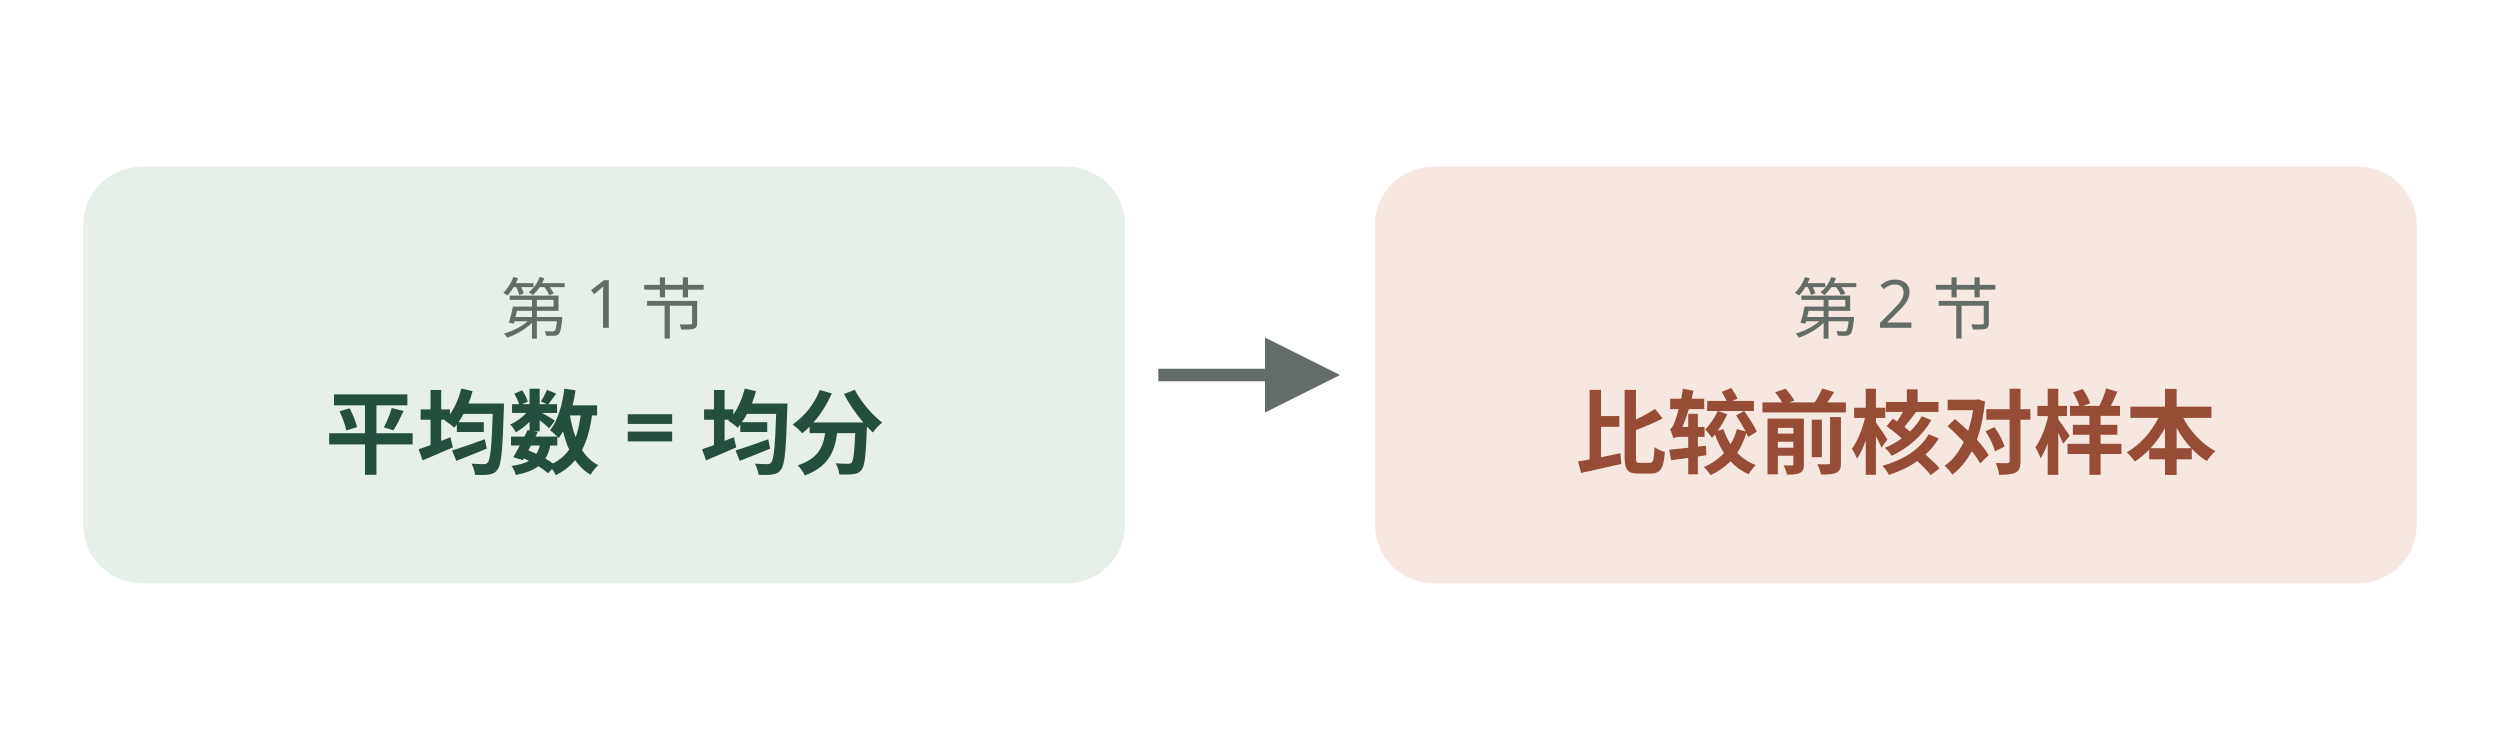
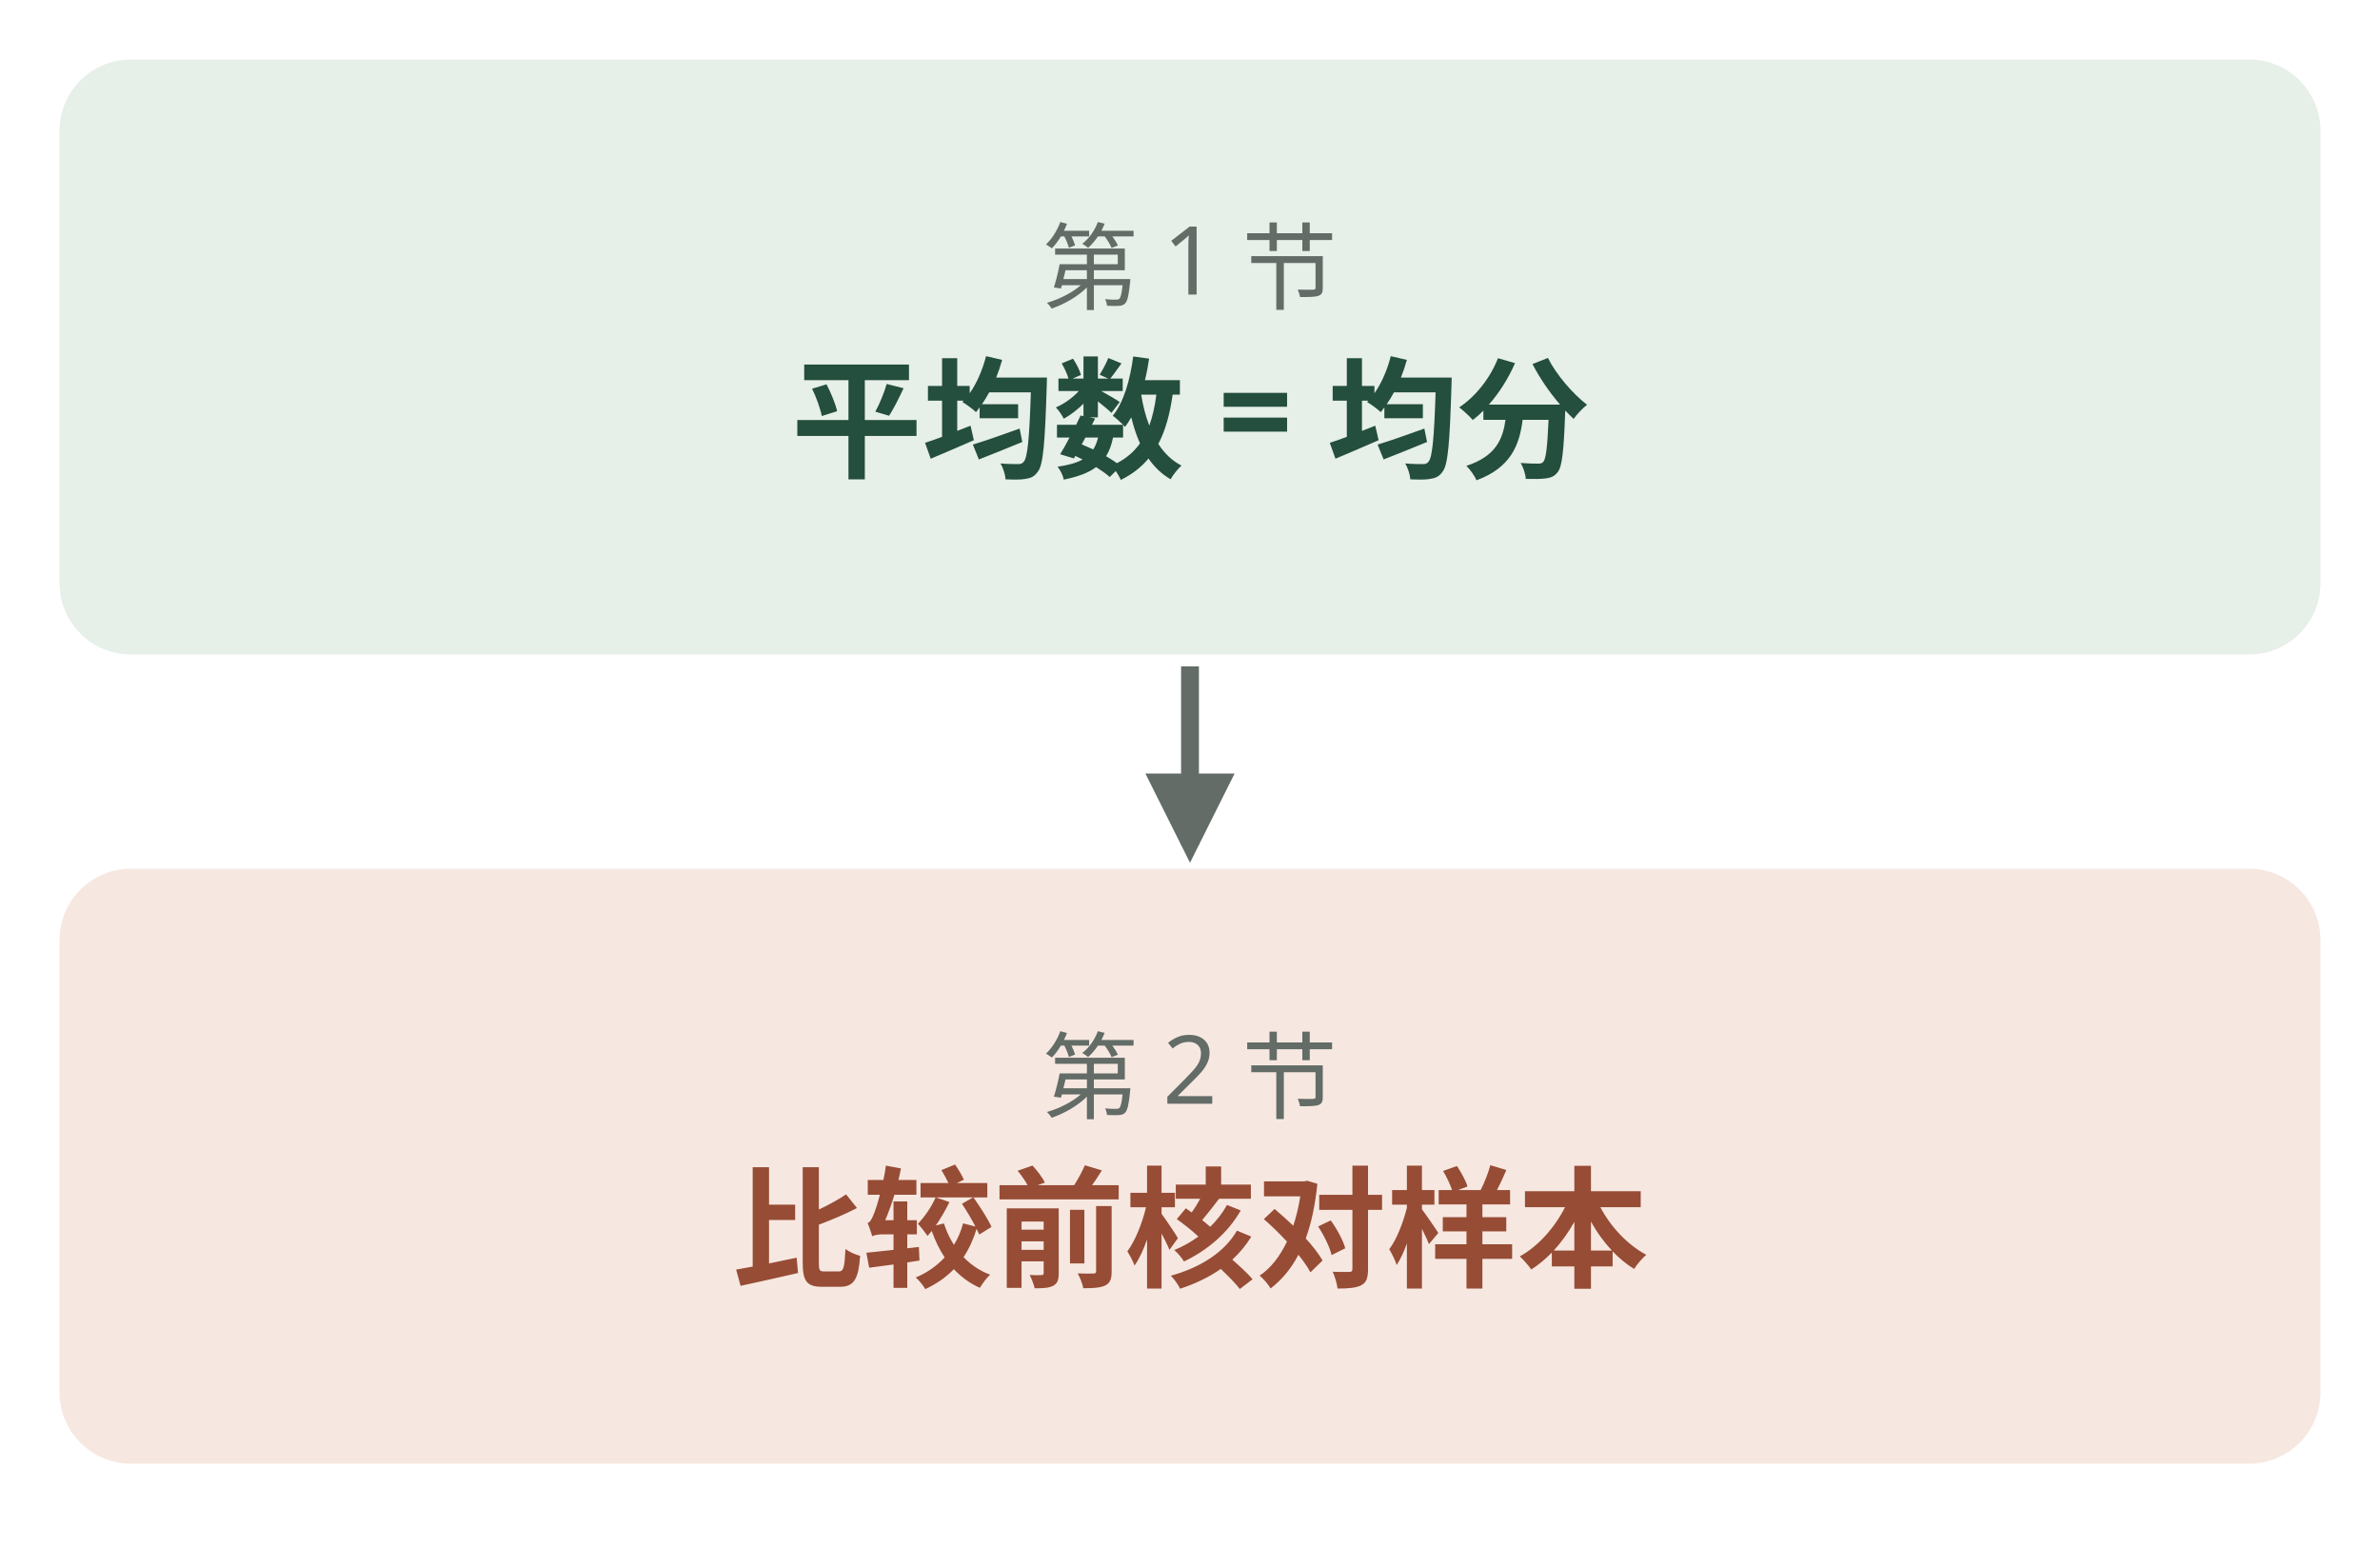
- <svg xmlns="http://www.w3.org/2000/svg" viewBox="0 0 600 180" font-family="PingFang SC, Hiragino Sans GB, Microsoft YaHei, sans-serif">
+ <svg xmlns="http://www.w3.org/2000/svg" viewBox="0 0 400 260" font-family="PingFang SC, Hiragino Sans GB, Microsoft YaHei, sans-serif" role="img">
  <defs>
-     <marker id="a" viewBox="0 0 10 10" refX="8" refY="5" markerWidth="6" markerHeight="6" orient="auto">
+     <marker id="m" viewBox="0 0 10 10" refX="8" refY="5" markerWidth="5" markerHeight="5" orient="auto-start-reverse">
      <path d="M0 0L10 5L0 10z" fill="#636c66" />
    </marker>
+     <marker id="g" viewBox="0 0 10 10" refX="8" refY="5" markerWidth="5" markerHeight="5" orient="auto-start-reverse">
+       <path d="M0 0L10 5L0 10z" fill="#244e3d" />
+     </marker>
+     <marker id="r" viewBox="0 0 10 10" refX="8" refY="5" markerWidth="5" markerHeight="5" orient="auto-start-reverse">
+       <path d="M0 0L10 5L0 10z" fill="#974c35" />
+     </marker>
+     <marker id="p" viewBox="0 0 10 10" refX="8" refY="5" markerWidth="5" markerHeight="5" orient="auto-start-reverse">
+       <path d="M0 0L10 5L0 10z" fill="#5a4775" />
+     </marker>
  </defs>
-   <rect x="20" y="40" width="250" height="100" rx="14" fill="#e6efe8" />
-   <text x="145" y="80" font-size="16" text-anchor="middle" fill="#636c66">第 1 节</text>
-   <text x="145" y="112" font-size="22" text-anchor="middle" fill="#244e3d" font-weight="700">平均数 = 均分</text>
-   <path d="M278 90 h40" stroke="#636c66" stroke-width="3" marker-end="url(#a)" />
-   <rect x="330" y="40" width="250" height="100" rx="14" fill="#f6e8e1" />
-   <text x="455" y="80" font-size="16" text-anchor="middle" fill="#636c66">第 2 节</text>
-   <text x="455" y="112" font-size="22" text-anchor="middle" fill="#974c35" font-weight="700">比较前核对样本</text>
+   <rect x="10" y="10" width="380" height="100" rx="12" fill="#e6efe8" />
+   <text x="200.0" y="50.83" font-size="16" fill="#636c66" text-anchor="middle">第 1 节</text>
+   <text x="200.0" y="78.61" font-size="22" fill="#244e3d" text-anchor="middle" font-weight="700">平均数 = 均分</text>
+   <path d="M200 112 L200 142" stroke="#636c66" stroke-width="3" fill="none" marker-end="url(#m)" />
+   <rect x="10" y="146" width="380" height="100" rx="12" fill="#f6e8e1" />
+   <text x="200.0" y="186.83" font-size="16" fill="#636c66" text-anchor="middle">第 2 节</text>
+   <text x="200.0" y="214.61" font-size="22" fill="#974c35" text-anchor="middle" font-weight="700">比较前核对样本</text>
</svg>
